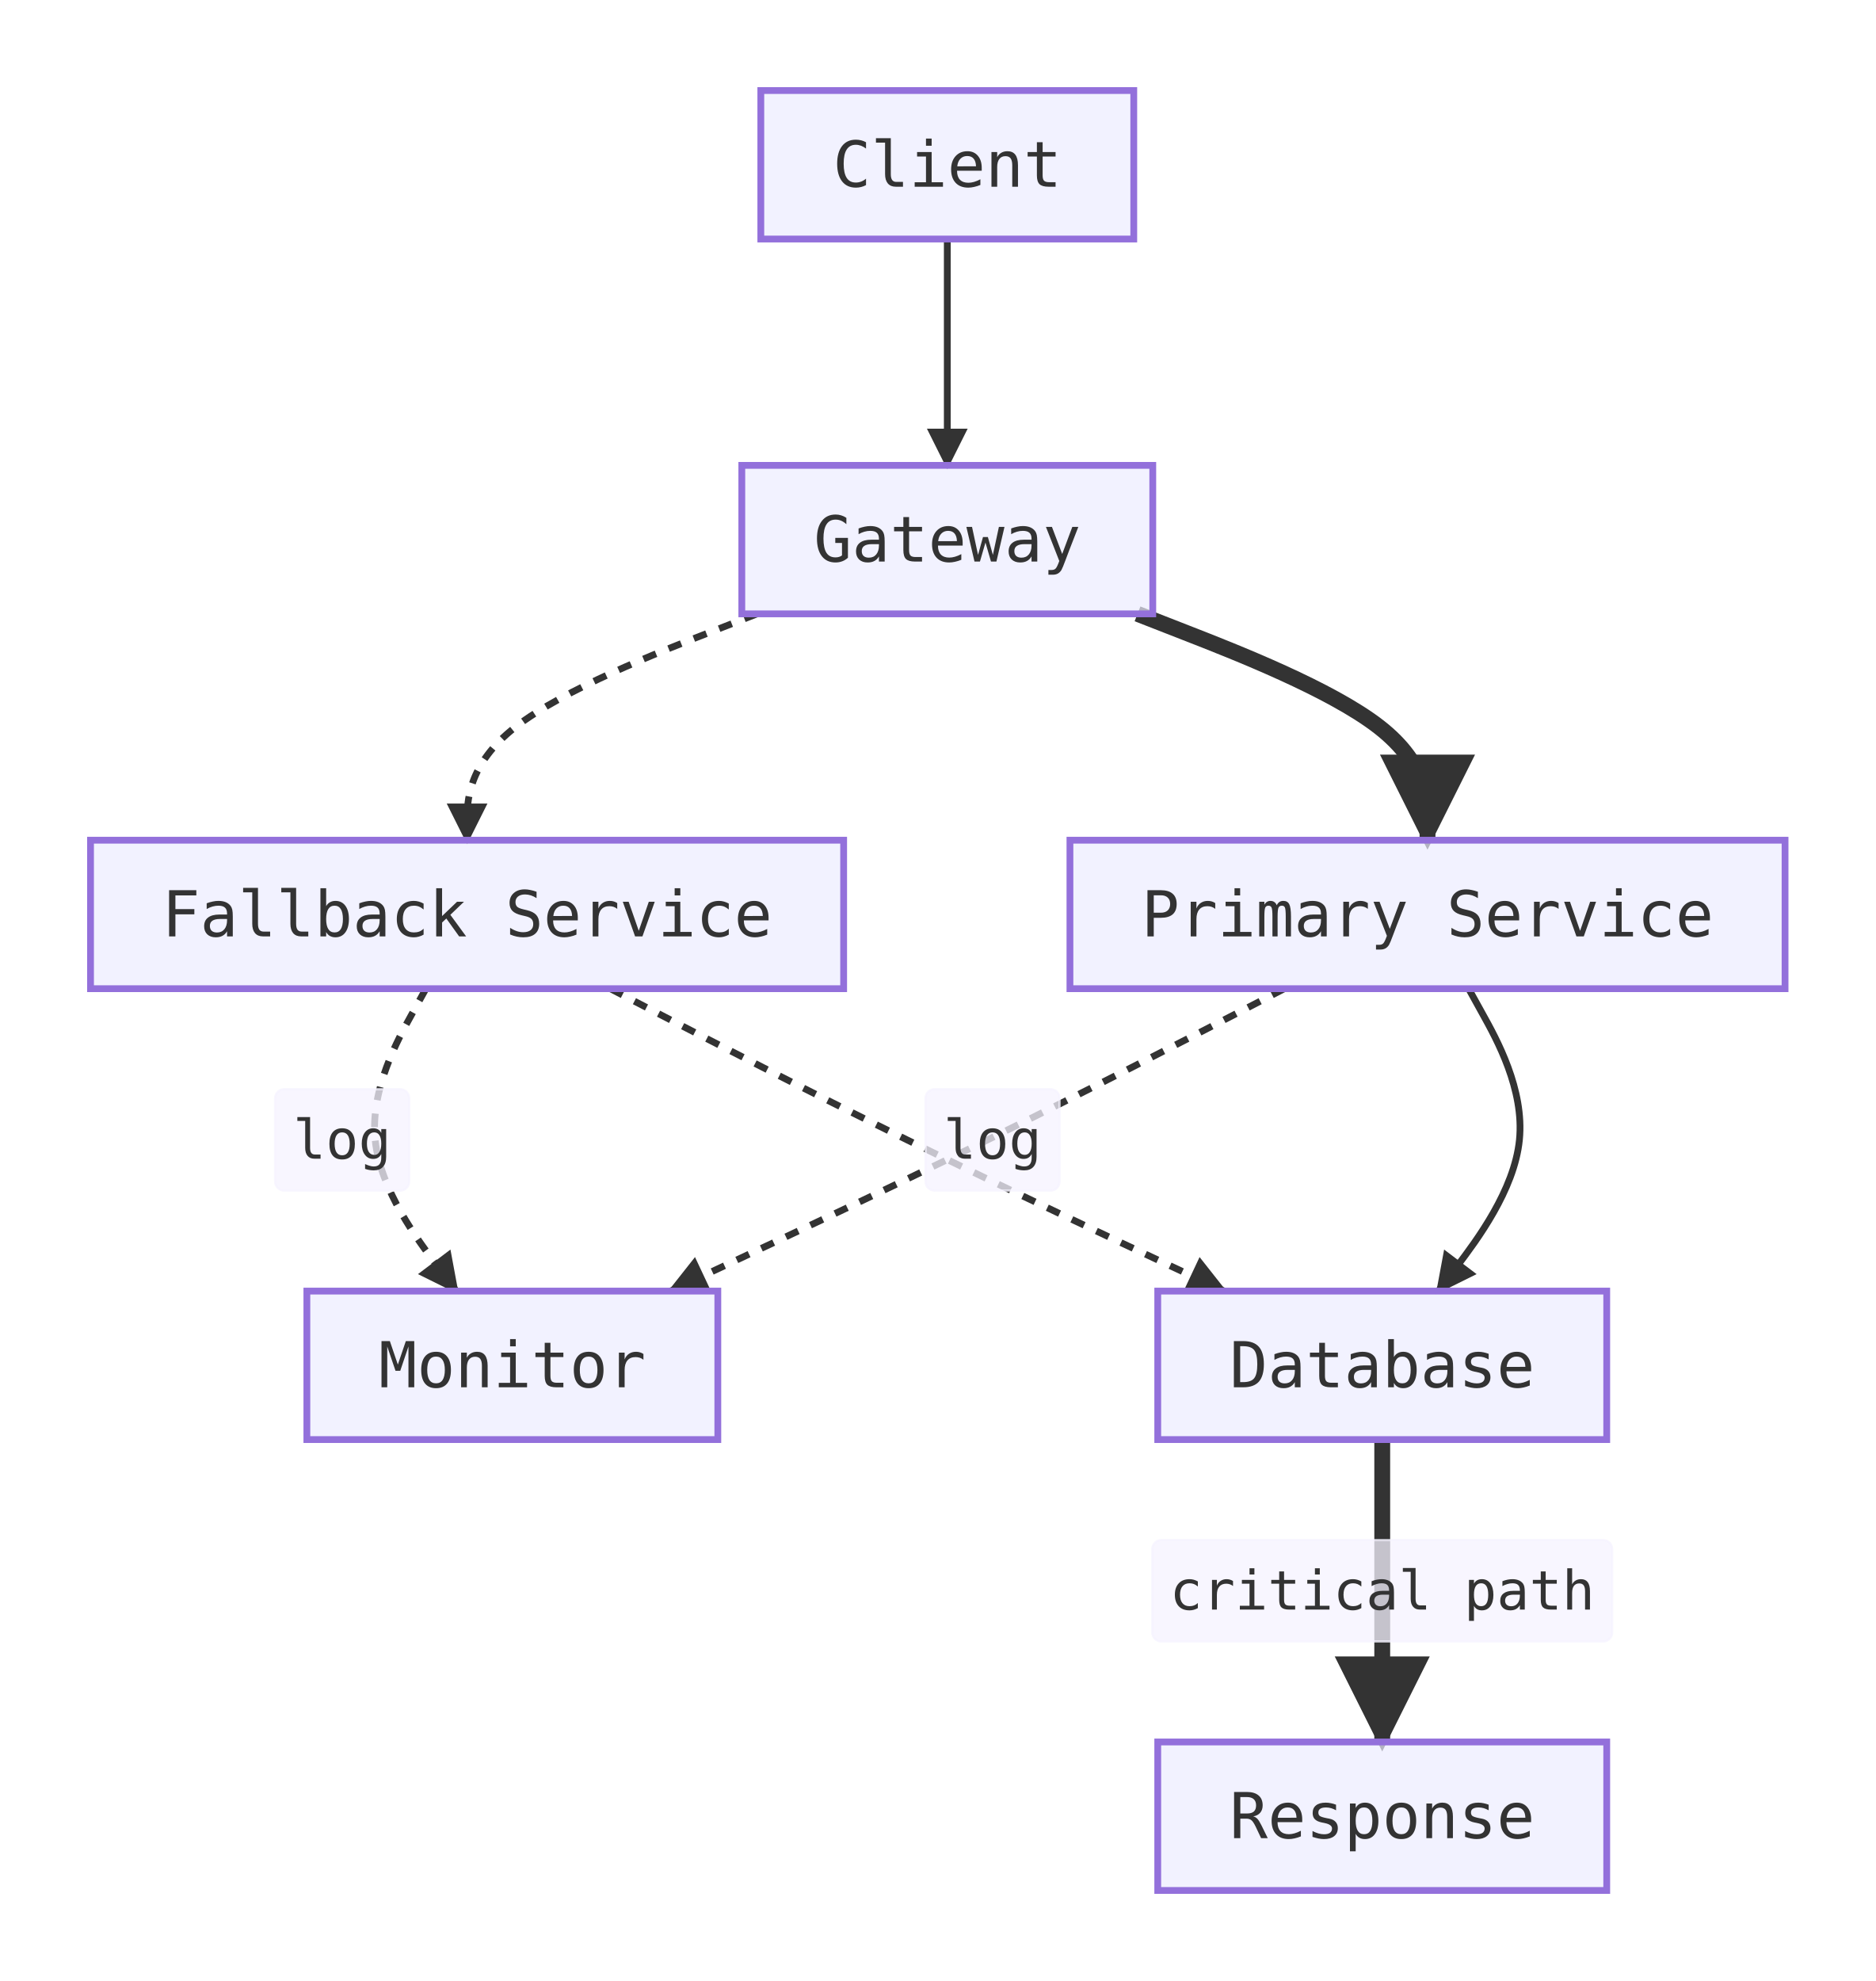
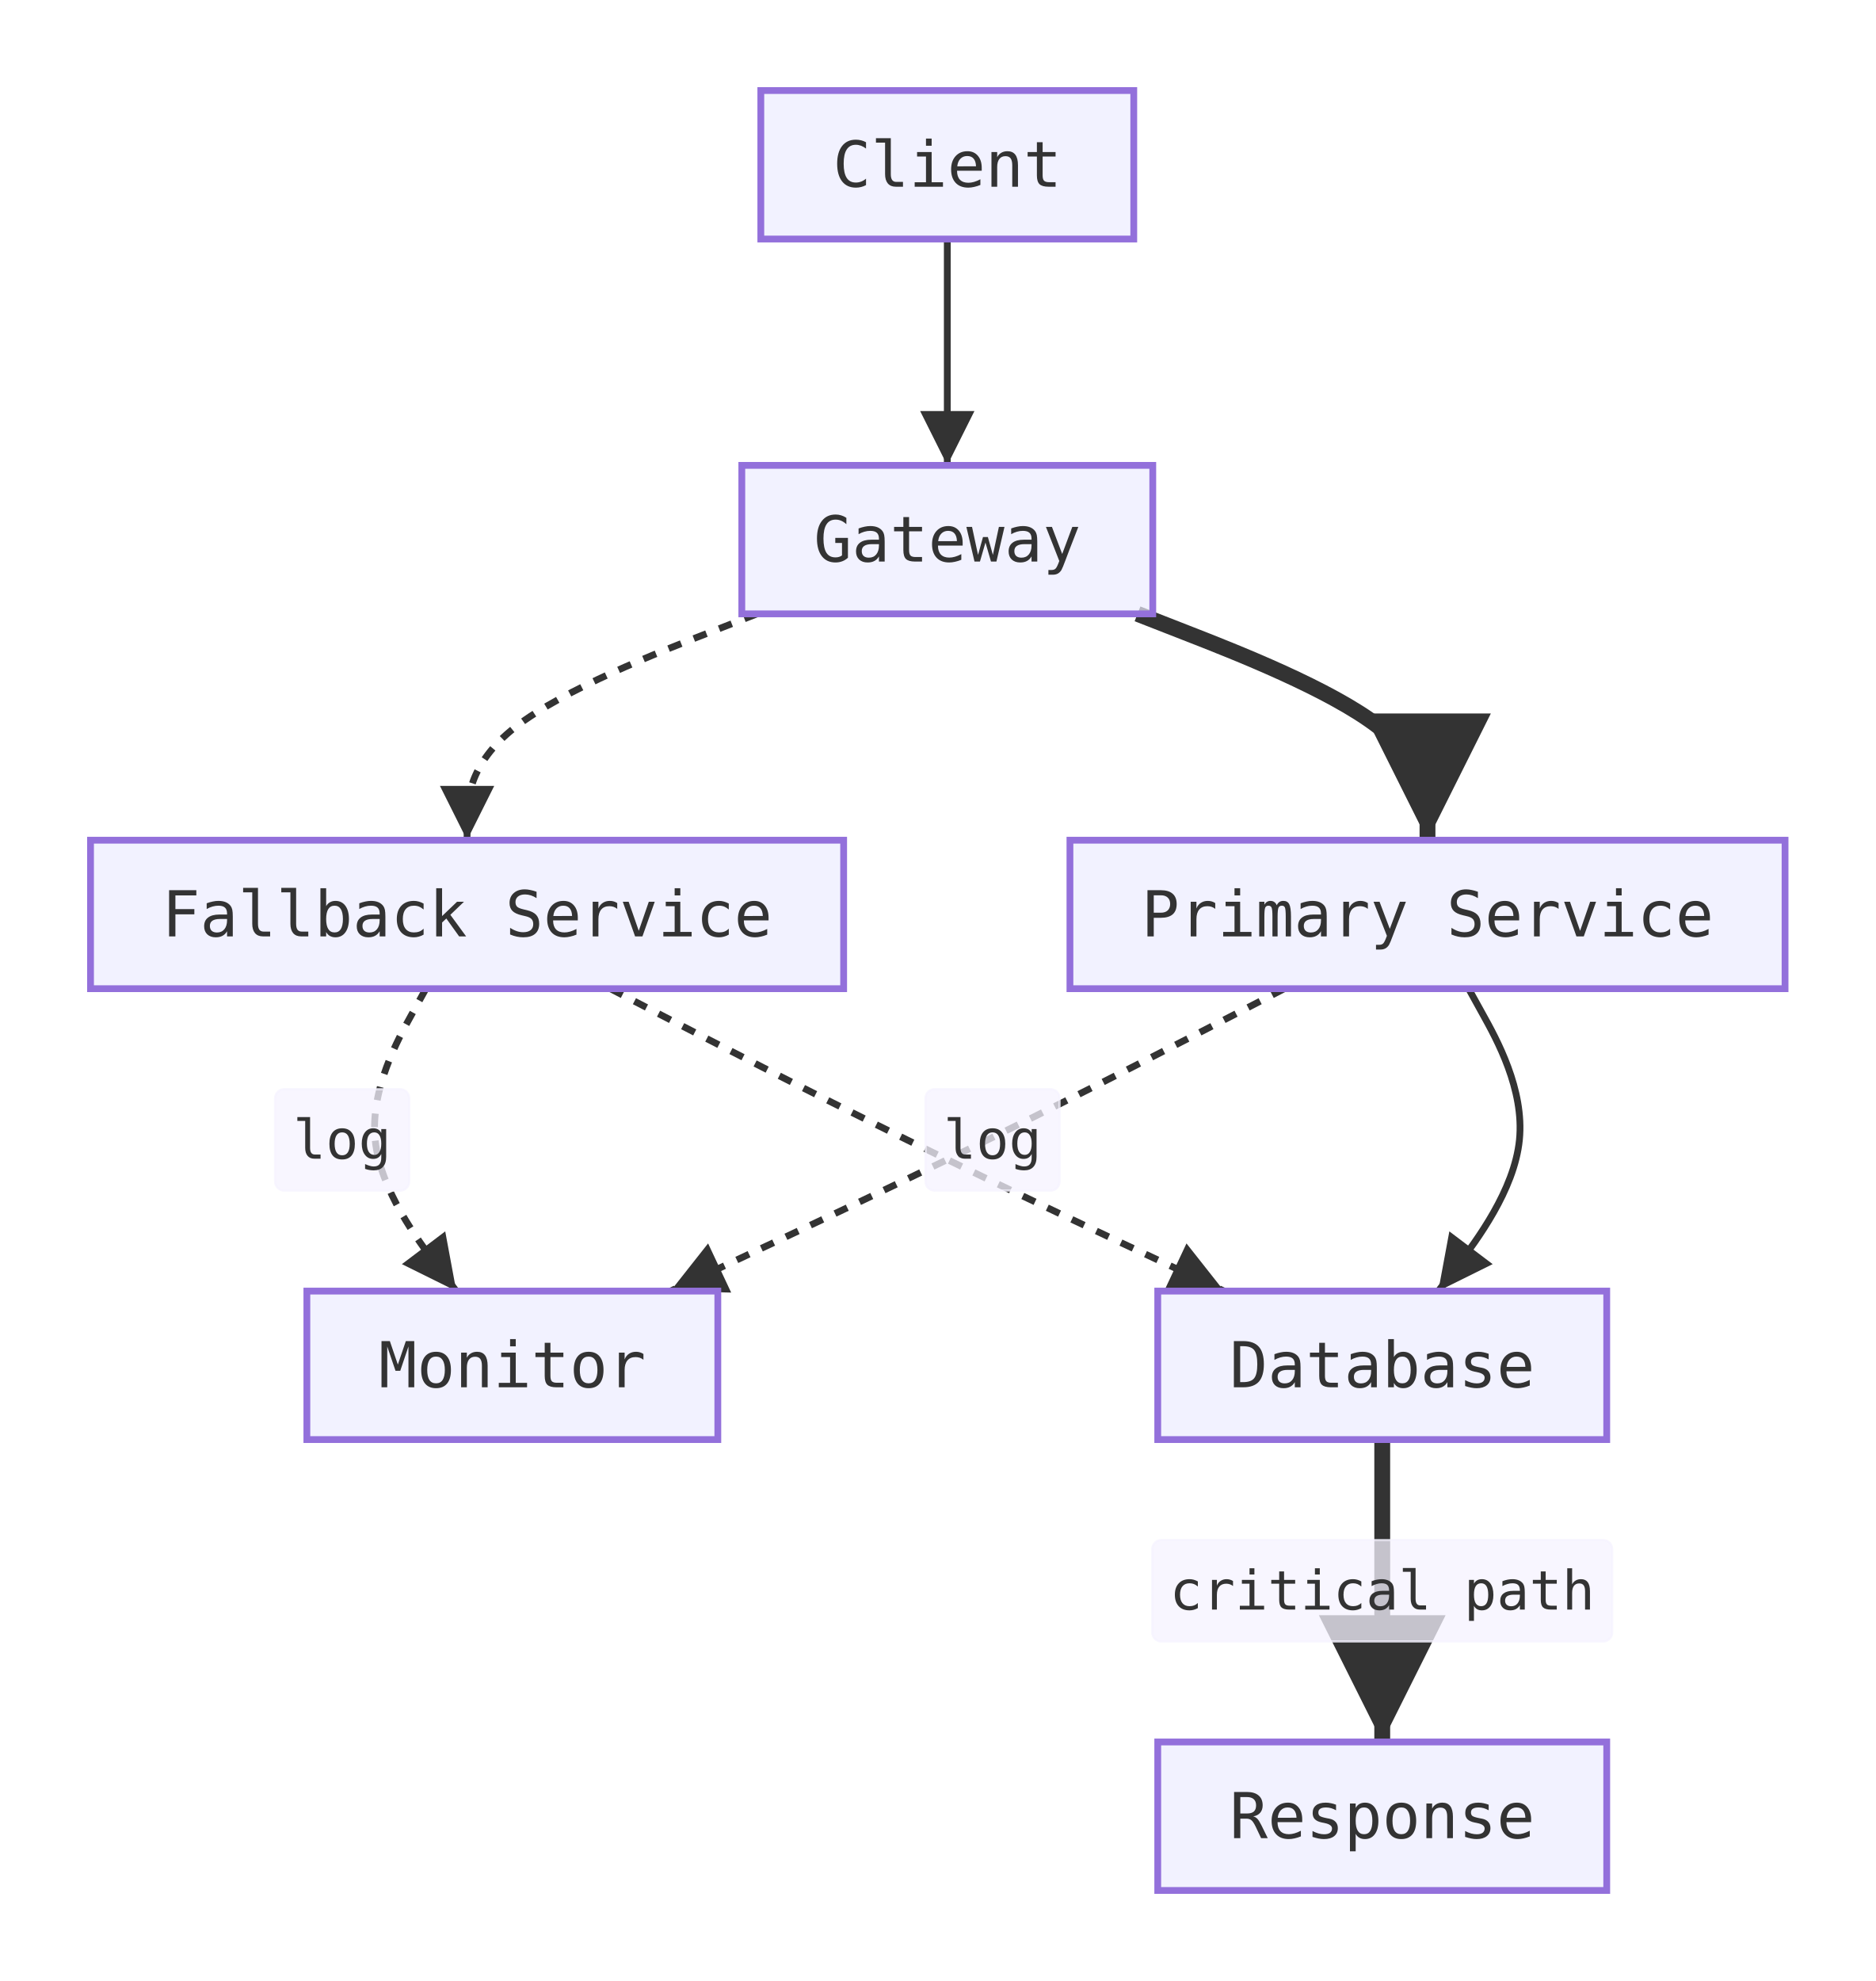
<svg xmlns="http://www.w3.org/2000/svg" viewBox="0 0 414.4 437.6" width="414.4" height="437.6">
  <defs>
-     <marker id="arrow-point" viewBox="0 0 10 10" refX="9" refY="5" markerWidth="6" markerHeight="6" orient="auto-start-reverse">
+     <marker id="arrow-point" viewBox="0 0 10 10" refX="10" refY="5" markerWidth="8" markerHeight="8" orient="auto-start-reverse">
      <path d="M0 0 L10 5 L0 10 Z" fill="#333333" />
    </marker>
  </defs>
  <g transform="translate(20, 20)">
    <path d="M189.3 32.8 L189.3 36.97 C189.3 41.13 189.3 49.47 189.3 57.8 C189.3 66.13 189.3 74.47 189.3 78.63 L189.3 82.8" fill="none" stroke="#333333" stroke-width="1.5" marker-end="url(#arrow-point)" />
    <path d="M231.33 115.6 L242.01 119.77 C252.69 123.93 274.04 132.27 284.72 140.6 C295.4 148.93 295.4 157.27 295.4 161.43 L295.4 165.6" fill="none" stroke="#333333" stroke-width="3.5" marker-end="url(#arrow-point)" />
    <path d="M147.27 115.6 L136.59 119.77 C125.91 123.93 104.56 132.27 93.88 140.6 C83.2 148.93 83.2 157.27 83.2 161.43 L83.2 165.6" fill="none" stroke="#333333" stroke-width="1.5" stroke-dasharray="3 3" marker-end="url(#arrow-point)" />
    <path d="M304.49 198.4 L307.57 203.97 C310.66 209.53 316.83 220.67 315.71 231.8 C314.59 242.93 306.19 254.07 301.99 259.63 L297.78 265.2" fill="none" stroke="#333333" stroke-width="1.5" marker-end="url(#arrow-point)" />
    <path d="M114.85 198.4 L125.59 203.97 C136.33 209.53 157.82 220.67 180.42 231.8 C203.02 242.93 226.74 254.07 238.6 259.63 L250.46 265.2" fill="none" stroke="#333333" stroke-width="1.5" stroke-dasharray="3 3" marker-end="url(#arrow-point)" />
    <path d="M285.4 298 L285.4 303.57 C285.4 309.13 285.4 320.27 285.4 331.4 C285.4 342.53 285.4 353.67 285.4 359.23 L285.4 364.8" fill="none" stroke="#333333" stroke-width="3.5" marker-end="url(#arrow-point)" />
    <rect x="234.6" y="320.2" width="101.6" height="22.4" rx="2" ry="2" fill="#f5f3ffbf" stroke="#f5f3ffbf" stroke-width="0.5" />
    <text x="285.4" y="331.4" text-anchor="middle" dominant-baseline="central" font-size="12px" font-family="'Intel One Mono', 'SF Mono', 'Cascadia Code', 'JetBrains Mono', 'Fira Code', 'Consolas', 'Menlo', monospace" fill="#333333">critical path</text>
    <path d="M263.75 198.4 L253.01 203.97 C242.27 209.53 220.78 220.67 198.18 231.8 C175.58 242.93 151.86 254.07 140 259.63 L128.14 265.2" fill="none" stroke="#333333" stroke-width="1.5" stroke-dasharray="3 3" marker-end="url(#arrow-point)" />
    <rect x="184.5" y="220.6" width="29.6" height="22.4" rx="2" ry="2" fill="#f5f3ffbf" stroke="#f5f3ffbf" stroke-width="0.5" />
    <text x="199.3" y="231.8" text-anchor="middle" dominant-baseline="central" font-size="12px" font-family="'Intel One Mono', 'SF Mono', 'Cascadia Code', 'JetBrains Mono', 'Fira Code', 'Consolas', 'Menlo', monospace" fill="#333333">log</text>
    <path d="M74.11 198.4 L71.03 203.97 C67.94 209.53 61.77 220.67 62.89 231.8 C64.01 242.93 72.41 254.07 76.61 259.63 L80.82 265.2" fill="none" stroke="#333333" stroke-width="1.5" stroke-dasharray="3 3" marker-end="url(#arrow-point)" />
    <rect x="40.8" y="220.6" width="29.6" height="22.4" rx="2" ry="2" fill="#f5f3ffbf" stroke="#f5f3ffbf" stroke-width="0.5" />
    <text x="55.6" y="231.8" text-anchor="middle" dominant-baseline="central" font-size="12px" font-family="'Intel One Mono', 'SF Mono', 'Cascadia Code', 'JetBrains Mono', 'Fira Code', 'Consolas', 'Menlo', monospace" fill="#333333">log</text>
    <rect x="148.1" y="0" width="82.4" height="32.8" fill="#ececffb2" stroke="#9370db" stroke-width="1.5" />
    <text x="189.3" y="16.4" text-anchor="middle" dominant-baseline="central" font-size="14px" font-family="'Intel One Mono', 'SF Mono', 'Cascadia Code', 'JetBrains Mono', 'Fira Code', 'Consolas', 'Menlo', monospace" fill="#333333">Client</text>
    <rect x="143.9" y="82.8" width="90.8" height="32.8" fill="#ececffb2" stroke="#9370db" stroke-width="1.5" />
    <text x="189.3" y="99.2" text-anchor="middle" dominant-baseline="central" font-size="14px" font-family="'Intel One Mono', 'SF Mono', 'Cascadia Code', 'JetBrains Mono', 'Fira Code', 'Consolas', 'Menlo', monospace" fill="#333333">Gateway</text>
    <rect x="216.4" y="165.6" width="158" height="32.8" fill="#ececffb2" stroke="#9370db" stroke-width="1.5" />
    <text x="295.4" y="182" text-anchor="middle" dominant-baseline="central" font-size="14px" font-family="'Intel One Mono', 'SF Mono', 'Cascadia Code', 'JetBrains Mono', 'Fira Code', 'Consolas', 'Menlo', monospace" fill="#333333">Primary Service</text>
    <rect x="0" y="165.6" width="166.4" height="32.8" fill="#ececffb2" stroke="#9370db" stroke-width="1.5" />
    <text x="83.2" y="182" text-anchor="middle" dominant-baseline="central" font-size="14px" font-family="'Intel One Mono', 'SF Mono', 'Cascadia Code', 'JetBrains Mono', 'Fira Code', 'Consolas', 'Menlo', monospace" fill="#333333">Fallback Service</text>
    <rect x="235.8" y="265.2" width="99.2" height="32.8" fill="#ececffb2" stroke="#9370db" stroke-width="1.5" />
    <text x="285.4" y="281.6" text-anchor="middle" dominant-baseline="central" font-size="14px" font-family="'Intel One Mono', 'SF Mono', 'Cascadia Code', 'JetBrains Mono', 'Fira Code', 'Consolas', 'Menlo', monospace" fill="#333333">Database</text>
    <rect x="235.8" y="364.8" width="99.2" height="32.8" fill="#ececffb2" stroke="#9370db" stroke-width="1.5" />
    <text x="285.4" y="381.2" text-anchor="middle" dominant-baseline="central" font-size="14px" font-family="'Intel One Mono', 'SF Mono', 'Cascadia Code', 'JetBrains Mono', 'Fira Code', 'Consolas', 'Menlo', monospace" fill="#333333">Response</text>
    <rect x="47.8" y="265.2" width="90.8" height="32.8" fill="#ececffb2" stroke="#9370db" stroke-width="1.5" />
    <text x="93.2" y="281.6" text-anchor="middle" dominant-baseline="central" font-size="14px" font-family="'Intel One Mono', 'SF Mono', 'Cascadia Code', 'JetBrains Mono', 'Fira Code', 'Consolas', 'Menlo', monospace" fill="#333333">Monitor</text>
  </g>
</svg>
